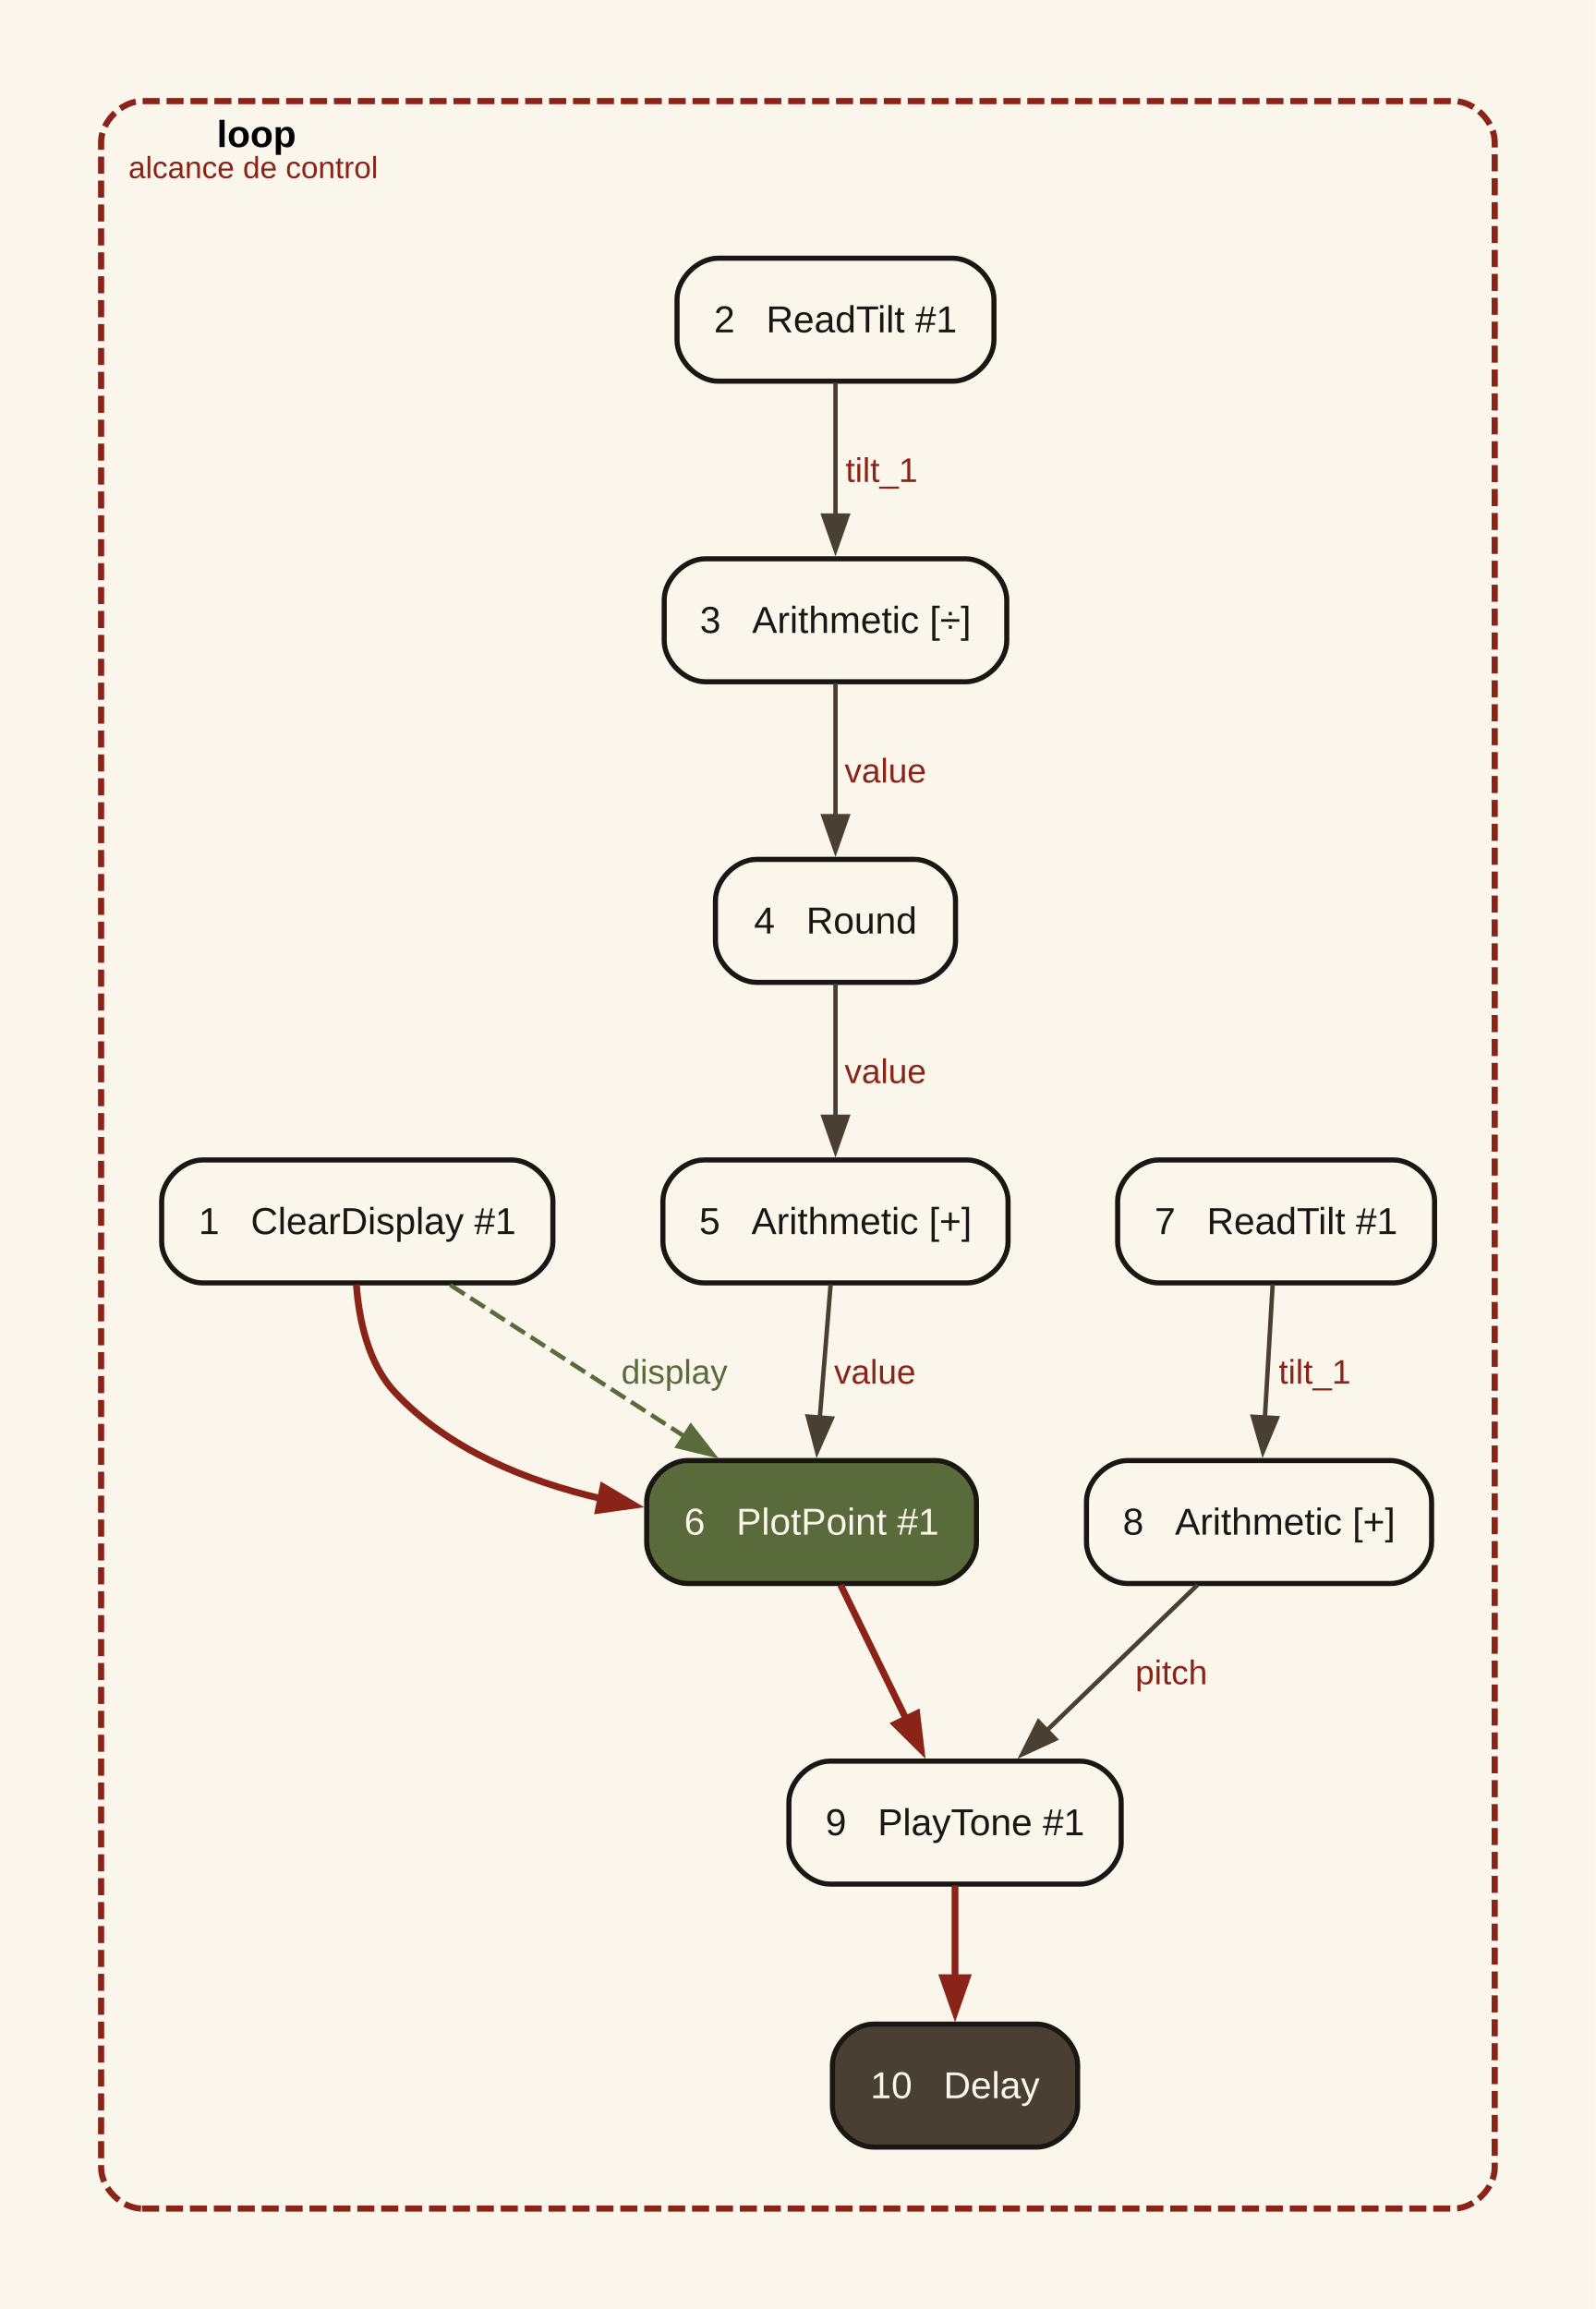
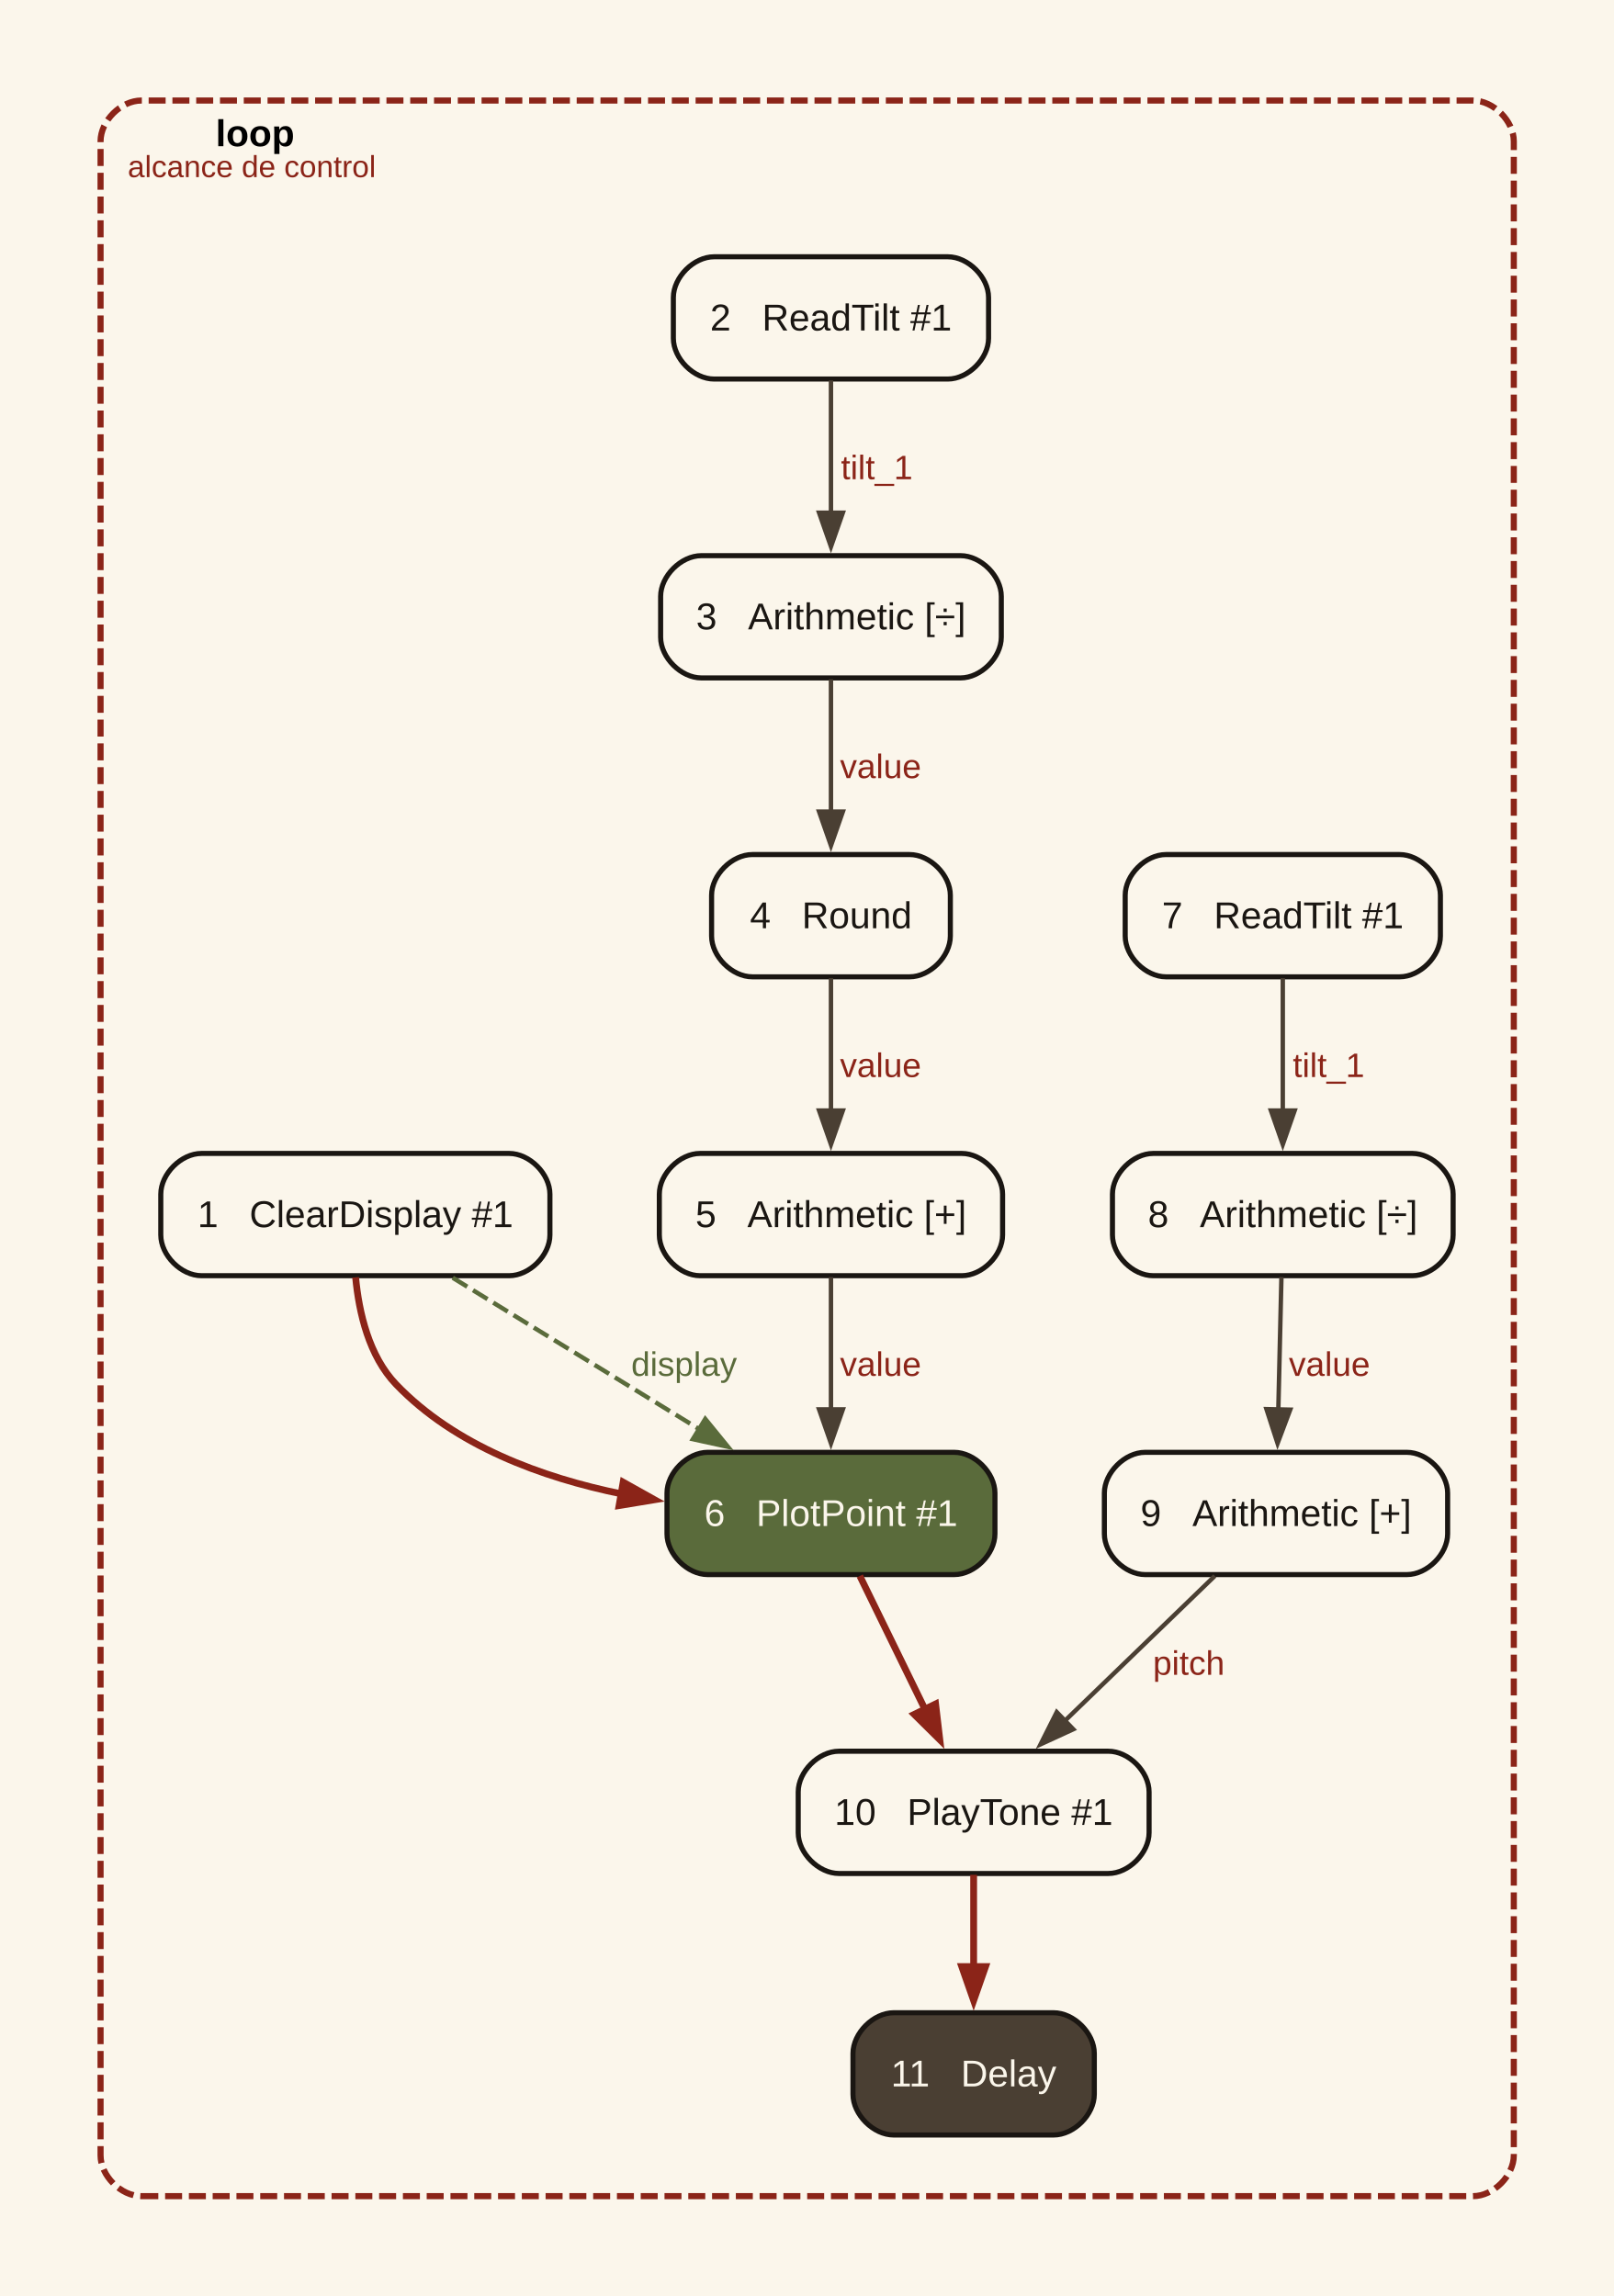
- <svg xmlns="http://www.w3.org/2000/svg" width="467pt" height="676pt" viewBox="0.00 0.00 467.00 676.00">
+ <svg xmlns="http://www.w3.org/2000/svg" width="475pt" height="676pt" viewBox="0.00 0.00 475.00 676.00">
  <g id="graph0" class="graph" transform="scale(1 1) rotate(0) translate(21.6 654.6)">
-     <polygon fill="#fbf6eb" stroke="none" points="-21.6,21.6 -21.6,-654.6 445.6,-654.6 445.6,21.6 -21.6,21.6" />
+     <polygon fill="#fbf6eb" stroke="none" points="-21.6,21.6 -21.6,-654.6 453.6,-654.6 453.6,21.6 -21.6,21.6" />
    <g id="clust1" class="cluster">
-       <path fill="#fbf6eb" stroke="#8b2418" stroke-width="1.8" stroke-dasharray="5,2" d="M20,-8C20,-8 404,-8 404,-8 410,-8 416,-14 416,-20 416,-20 416,-613 416,-613 416,-619 410,-625 404,-625 404,-625 20,-625 20,-625 14,-625 8,-619 8,-613 8,-613 8,-20 8,-20 8,-14 14,-8 20,-8" />
+       <path fill="#fbf6eb" stroke="#8b2418" stroke-width="1.8" stroke-dasharray="5,2" d="M20,-8C20,-8 412,-8 412,-8 418,-8 424,-14 424,-20 424,-20 424,-613 424,-613 424,-619 418,-625 412,-625 412,-625 20,-625 20,-625 14,-625 8,-619 8,-613 8,-613 8,-20 8,-20 8,-14 14,-8 20,-8" />
      <text xml:space="preserve" text-anchor="start" x="41.88" y="-611.55" font-family="Arial" font-weight="bold" font-size="11.00">loop</text>
      <text xml:space="preserve" text-anchor="start" x="16" y="-602.45" font-family="Arial" font-size="9.00" fill="#8b2418">alcance de control</text>
    </g>
    <g id="node1" class="node">
      <path fill="#fbf6eb" stroke="#1a1612" stroke-width="1.5" d="M128.27,-315C128.27,-315 37.73,-315 37.73,-315 31.73,-315 25.73,-309 25.73,-303 25.73,-303 25.73,-291 25.73,-291 25.73,-285 31.73,-279 37.73,-279 37.73,-279 128.27,-279 128.27,-279 134.27,-279 140.27,-285 140.27,-291 140.27,-291 140.27,-303 140.27,-303 140.27,-309 134.27,-315 128.27,-315" />
      <text xml:space="preserve" text-anchor="middle" x="83" y="-293.3" font-family="Arial" font-size="11.00" fill="#1a1612">1   ClearDisplay #1</text>
    </g>
    <g id="node6" class="node">
-       <path fill="#5a6b3b" stroke="#1a1612" stroke-width="1.5" d="M252.27,-227C252.27,-227 179.73,-227 179.73,-227 173.73,-227 167.73,-221 167.73,-215 167.73,-215 167.73,-203 167.73,-203 167.73,-197 173.73,-191 179.73,-191 179.73,-191 252.27,-191 252.27,-191 258.27,-191 264.27,-197 264.27,-203 264.27,-203 264.27,-215 264.27,-215 264.27,-221 258.27,-227 252.27,-227" />
-       <text xml:space="preserve" text-anchor="middle" x="216" y="-205.3" font-family="Arial" font-size="11.00" fill="#fbf6eb">6   PlotPoint #1</text>
+       <path fill="#5a6b3b" stroke="#1a1612" stroke-width="1.5" d="M259.27,-227C259.27,-227 186.73,-227 186.73,-227 180.73,-227 174.73,-221 174.73,-215 174.73,-215 174.73,-203 174.73,-203 174.73,-197 180.73,-191 186.73,-191 186.73,-191 259.27,-191 259.27,-191 265.27,-191 271.27,-197 271.27,-203 271.27,-203 271.27,-215 271.27,-215 271.27,-221 265.27,-227 259.27,-227" />
+       <text xml:space="preserve" text-anchor="middle" x="223" y="-205.3" font-family="Arial" font-size="11.00" fill="#fbf6eb">6   PlotPoint #1</text>
    </g>
    <g id="edge1" class="edge">
-       <path fill="none" stroke="#8b2418" stroke-width="2" d="M82.73,-278.58C83.49,-268.2 86.17,-255.43 94,-247 109.61,-230.19 132.59,-220.93 154.4,-215.86" />
-       <polygon fill="#8b2418" stroke="#8b2418" stroke-width="2" points="154.95,-219.31 164.07,-213.92 153.58,-212.45 154.95,-219.31" />
+       <path fill="none" stroke="#8b2418" stroke-width="2" d="M83.08,-278.52C84.06,-268.11 87,-255.34 95,-247 112.31,-228.96 137.82,-219.56 161.52,-214.72" />
+       <polygon fill="#8b2418" stroke="#8b2418" stroke-width="2" points="161.83,-218.21 171.08,-213.04 160.63,-211.32 161.83,-218.21" />
    </g>
    <g id="edge2" class="edge">
-       <path fill="none" stroke="#5a6b3b" stroke-width="1.3" stroke-dasharray="5,2" d="M110.24,-278.39C130.05,-265.58 157.11,-248.08 178.9,-233.99" />
-       <polygon fill="#5a6b3b" stroke="#5a6b3b" stroke-width="1.3" points="180.65,-237.02 187.15,-228.66 176.85,-231.15 180.65,-237.02" />
-       <text xml:space="preserve" text-anchor="middle" x="175.84" y="-249.5" font-family="Arial" font-size="10.00" fill="#5a6b3b"> display </text>
+       <path fill="none" stroke="#5a6b3b" stroke-width="1.3" stroke-dasharray="5,2" d="M111.67,-278.39C132.62,-265.52 161.27,-247.92 184.25,-233.8" />
+       <polygon fill="#5a6b3b" stroke="#5a6b3b" stroke-width="1.3" points="186,-236.83 192.69,-228.62 182.34,-230.87 186,-236.83" />
+       <text xml:space="preserve" text-anchor="middle" x="179.76" y="-249.5" font-family="Arial" font-size="10.00" fill="#5a6b3b"> display </text>
    </g>
    <g id="node2" class="node">
      <path fill="#fbf6eb" stroke="#1a1612" stroke-width="1.5" d="M257.39,-579C257.39,-579 188.61,-579 188.61,-579 182.61,-579 176.61,-573 176.61,-567 176.61,-567 176.61,-555 176.61,-555 176.61,-549 182.61,-543 188.61,-543 188.61,-543 257.39,-543 257.39,-543 263.39,-543 269.39,-549 269.39,-555 269.39,-555 269.39,-567 269.39,-567 269.39,-573 263.39,-579 257.39,-579" />
      <text xml:space="preserve" text-anchor="middle" x="223" y="-557.3" font-family="Arial" font-size="11.00" fill="#1a1612">2   ReadTilt #1</text>
    </g>
    <g id="node3" class="node">
      <path fill="#fbf6eb" stroke="#1a1612" stroke-width="1.5" d="M261.14,-491C261.14,-491 184.86,-491 184.86,-491 178.86,-491 172.86,-485 172.86,-479 172.86,-479 172.86,-467 172.86,-467 172.86,-461 178.86,-455 184.86,-455 184.86,-455 261.14,-455 261.14,-455 267.14,-455 273.14,-461 273.14,-467 273.14,-467 273.14,-479 273.14,-479 273.14,-485 267.14,-491 261.14,-491" />
      <text xml:space="preserve" text-anchor="middle" x="223" y="-469.3" font-family="Arial" font-size="11.00" fill="#1a1612">3   Arithmetic [÷]</text>
    </g>
    <g id="edge3" class="edge">
      <path fill="none" stroke="#4a3f33" stroke-width="1.3" d="M223,-542.6C223,-531.36 223,-516.47 223,-503.43" />
      <polygon fill="#4a3f33" stroke="#4a3f33" stroke-width="1.3" points="226.5,-503.64 223,-493.64 219.5,-503.64 226.5,-503.64" />
      <text xml:space="preserve" text-anchor="middle" x="236.5" y="-513.5" font-family="Arial" font-size="10.00" fill="#8b2418"> tilt_1 </text>
    </g>
    <g id="node4" class="node">
      <path fill="#fbf6eb" stroke="#1a1612" stroke-width="1.5" d="M246.14,-403C246.14,-403 199.86,-403 199.86,-403 193.86,-403 187.86,-397 187.86,-391 187.86,-391 187.86,-379 187.86,-379 187.86,-373 193.86,-367 199.86,-367 199.86,-367 246.14,-367 246.14,-367 252.14,-367 258.14,-373 258.14,-379 258.14,-379 258.14,-391 258.14,-391 258.14,-397 252.14,-403 246.14,-403" />
      <text xml:space="preserve" text-anchor="middle" x="223" y="-381.3" font-family="Arial" font-size="11.00" fill="#1a1612">4   Round</text>
    </g>
    <g id="edge4" class="edge">
      <path fill="none" stroke="#4a3f33" stroke-width="1.3" d="M223,-454.6C223,-443.36 223,-428.47 223,-415.43" />
      <polygon fill="#4a3f33" stroke="#4a3f33" stroke-width="1.3" points="226.5,-415.64 223,-405.64 219.5,-415.64 226.5,-415.64" />
      <text xml:space="preserve" text-anchor="middle" x="237.62" y="-425.5" font-family="Arial" font-size="10.00" fill="#8b2418"> value </text>
    </g>
    <g id="node5" class="node">
      <path fill="#fbf6eb" stroke="#1a1612" stroke-width="1.5" d="M261.52,-315C261.52,-315 184.48,-315 184.48,-315 178.48,-315 172.48,-309 172.48,-303 172.48,-303 172.48,-291 172.48,-291 172.48,-285 178.48,-279 184.48,-279 184.48,-279 261.52,-279 261.52,-279 267.52,-279 273.52,-285 273.52,-291 273.52,-291 273.52,-303 273.52,-303 273.52,-309 267.52,-315 261.52,-315" />
      <text xml:space="preserve" text-anchor="middle" x="223" y="-293.3" font-family="Arial" font-size="11.00" fill="#1a1612">5   Arithmetic [+]</text>
    </g>
    <g id="edge5" class="edge">
      <path fill="none" stroke="#4a3f33" stroke-width="1.3" d="M223,-366.6C223,-355.36 223,-340.47 223,-327.43" />
      <polygon fill="#4a3f33" stroke="#4a3f33" stroke-width="1.3" points="226.5,-327.64 223,-317.64 219.5,-327.64 226.5,-327.64" />
      <text xml:space="preserve" text-anchor="middle" x="237.62" y="-337.5" font-family="Arial" font-size="10.00" fill="#8b2418"> value </text>
    </g>
    <g id="edge6" class="edge">
-       <path fill="none" stroke="#4a3f33" stroke-width="1.3" d="M221.58,-278.6C220.67,-267.36 219.46,-252.47 218.4,-239.43" />
-       <polygon fill="#4a3f33" stroke="#4a3f33" stroke-width="1.3" points="221.9,-239.32 217.6,-229.63 214.92,-239.88 221.9,-239.32" />
-       <text xml:space="preserve" text-anchor="middle" x="234.54" y="-249.5" font-family="Arial" font-size="10.00" fill="#8b2418"> value </text>
+       <path fill="none" stroke="#4a3f33" stroke-width="1.3" d="M223,-278.6C223,-267.36 223,-252.47 223,-239.43" />
+       <polygon fill="#4a3f33" stroke="#4a3f33" stroke-width="1.3" points="226.5,-239.64 223,-229.64 219.5,-239.64 226.5,-239.64" />
+       <text xml:space="preserve" text-anchor="middle" x="237.62" y="-249.5" font-family="Arial" font-size="10.00" fill="#8b2418"> value </text>
+     </g>
+     <g id="node10" class="node">
+       <path fill="#fbf6eb" stroke="#1a1612" stroke-width="1.5" d="M304.64,-139C304.64,-139 225.36,-139 225.36,-139 219.36,-139 213.36,-133 213.36,-127 213.36,-127 213.36,-115 213.36,-115 213.36,-109 219.36,-103 225.36,-103 225.36,-103 304.64,-103 304.64,-103 310.64,-103 316.64,-109 316.64,-115 316.64,-115 316.64,-127 316.64,-127 316.64,-133 310.64,-139 304.64,-139" />
+       <text xml:space="preserve" text-anchor="middle" x="265" y="-117.3" font-family="Arial" font-size="11.00" fill="#1a1612">10   PlayTone #1</text>
+     </g>
+     <g id="edge7" class="edge">
+       <path fill="none" stroke="#8b2418" stroke-width="2" d="M231.5,-190.6C237.04,-179.25 244.41,-164.16 250.83,-151.02" />
+       <polygon fill="#8b2418" stroke="#8b2418" stroke-width="2" points="253.8,-152.91 255.04,-142.39 247.51,-149.84 253.8,-152.91" />
+     </g>
+     <g id="node7" class="node">
+       <path fill="#fbf6eb" stroke="#1a1612" stroke-width="1.5" d="M390.39,-403C390.39,-403 321.61,-403 321.61,-403 315.61,-403 309.61,-397 309.61,-391 309.61,-391 309.61,-379 309.61,-379 309.61,-373 315.61,-367 321.61,-367 321.61,-367 390.39,-367 390.39,-367 396.39,-367 402.39,-373 402.39,-379 402.39,-379 402.39,-391 402.39,-391 402.39,-397 396.39,-403 390.39,-403" />
+       <text xml:space="preserve" text-anchor="middle" x="356" y="-381.3" font-family="Arial" font-size="11.00" fill="#1a1612">7   ReadTilt #1</text>
+     </g>
+     <g id="node8" class="node">
+       <path fill="#fbf6eb" stroke="#1a1612" stroke-width="1.5" d="M394.14,-315C394.14,-315 317.86,-315 317.86,-315 311.86,-315 305.86,-309 305.86,-303 305.86,-303 305.86,-291 305.86,-291 305.86,-285 311.86,-279 317.86,-279 317.86,-279 394.14,-279 394.14,-279 400.14,-279 406.14,-285 406.14,-291 406.14,-291 406.14,-303 406.14,-303 406.14,-309 400.14,-315 394.14,-315" />
+       <text xml:space="preserve" text-anchor="middle" x="356" y="-293.3" font-family="Arial" font-size="11.00" fill="#1a1612">8   Arithmetic [÷]</text>
+     </g>
+     <g id="edge8" class="edge">
+       <path fill="none" stroke="#4a3f33" stroke-width="1.3" d="M356,-366.6C356,-355.36 356,-340.47 356,-327.43" />
+       <polygon fill="#4a3f33" stroke="#4a3f33" stroke-width="1.3" points="359.5,-327.64 356,-317.64 352.5,-327.64 359.5,-327.64" />
+       <text xml:space="preserve" text-anchor="middle" x="369.5" y="-337.5" font-family="Arial" font-size="10.00" fill="#8b2418"> tilt_1 </text>
    </g>
    <g id="node9" class="node">
-       <path fill="#fbf6eb" stroke="#1a1612" stroke-width="1.5" d="M294.64,-139C294.64,-139 221.36,-139 221.36,-139 215.36,-139 209.36,-133 209.36,-127 209.36,-127 209.36,-115 209.36,-115 209.36,-109 215.36,-103 221.36,-103 221.36,-103 294.64,-103 294.64,-103 300.64,-103 306.64,-109 306.64,-115 306.64,-115 306.64,-127 306.64,-127 306.64,-133 300.64,-139 294.64,-139" />
-       <text xml:space="preserve" text-anchor="middle" x="258" y="-117.3" font-family="Arial" font-size="11.00" fill="#1a1612">9   PlayTone #1</text>
-     </g>
-     <g id="edge7" class="edge">
-       <path fill="none" stroke="#8b2418" stroke-width="2" d="M224.5,-190.6C230.04,-179.25 237.41,-164.16 243.83,-151.02" />
-       <polygon fill="#8b2418" stroke="#8b2418" stroke-width="2" points="246.8,-152.91 248.04,-142.39 240.51,-149.84 246.8,-152.91" />
-     </g>
-     <g id="node7" class="node">
-       <path fill="#fbf6eb" stroke="#1a1612" stroke-width="1.5" d="M386.39,-315C386.39,-315 317.61,-315 317.61,-315 311.61,-315 305.61,-309 305.61,-303 305.61,-303 305.61,-291 305.61,-291 305.61,-285 311.61,-279 317.61,-279 317.61,-279 386.39,-279 386.39,-279 392.39,-279 398.39,-285 398.39,-291 398.39,-291 398.39,-303 398.39,-303 398.39,-309 392.39,-315 386.39,-315" />
-       <text xml:space="preserve" text-anchor="middle" x="352" y="-293.3" font-family="Arial" font-size="11.00" fill="#1a1612">7   ReadTilt #1</text>
-     </g>
-     <g id="node8" class="node">
-       <path fill="#fbf6eb" stroke="#1a1612" stroke-width="1.5" d="M385.52,-227C385.52,-227 308.48,-227 308.48,-227 302.48,-227 296.48,-221 296.48,-215 296.48,-215 296.48,-203 296.48,-203 296.48,-197 302.48,-191 308.48,-191 308.48,-191 385.52,-191 385.52,-191 391.52,-191 397.52,-197 397.52,-203 397.52,-203 397.52,-215 397.52,-215 397.52,-221 391.52,-227 385.52,-227" />
-       <text xml:space="preserve" text-anchor="middle" x="347" y="-205.3" font-family="Arial" font-size="11.00" fill="#1a1612">8   Arithmetic [+]</text>
-     </g>
-     <g id="edge8" class="edge">
-       <path fill="none" stroke="#4a3f33" stroke-width="1.3" d="M350.99,-278.6C350.34,-267.36 349.47,-252.47 348.71,-239.43" />
-       <polygon fill="#4a3f33" stroke="#4a3f33" stroke-width="1.3" points="352.22,-239.42 348.14,-229.64 345.23,-239.82 352.22,-239.42" />
-       <text xml:space="preserve" text-anchor="middle" x="363.3" y="-249.5" font-family="Arial" font-size="10.00" fill="#8b2418"> tilt_1 </text>
+       <path fill="#fbf6eb" stroke="#1a1612" stroke-width="1.5" d="M392.52,-227C392.52,-227 315.48,-227 315.48,-227 309.48,-227 303.48,-221 303.48,-215 303.48,-215 303.48,-203 303.48,-203 303.48,-197 309.48,-191 315.48,-191 315.48,-191 392.52,-191 392.52,-191 398.52,-191 404.52,-197 404.52,-203 404.52,-203 404.52,-215 404.52,-215 404.52,-221 398.52,-227 392.52,-227" />
+       <text xml:space="preserve" text-anchor="middle" x="354" y="-205.3" font-family="Arial" font-size="11.00" fill="#1a1612">9   Arithmetic [+]</text>
    </g>
    <g id="edge9" class="edge">
-       <path fill="none" stroke="#4a3f33" stroke-width="1.3" d="M328.99,-190.6C316.29,-178.32 299.06,-161.67 284.75,-147.85" />
-       <polygon fill="#4a3f33" stroke="#4a3f33" stroke-width="1.3" points="287.33,-145.47 277.7,-141.04 282.46,-150.51 287.33,-145.47" />
-       <text xml:space="preserve" text-anchor="middle" x="321.33" y="-161.5" font-family="Arial" font-size="10.00" fill="#8b2418"> pitch </text>
-     </g>
-     <g id="node10" class="node">
-       <path fill="#4a3f33" stroke="#1a1612" stroke-width="1.5" d="M281.89,-62C281.89,-62 234.11,-62 234.11,-62 228.11,-62 222.11,-56 222.11,-50 222.11,-50 222.11,-38 222.11,-38 222.11,-32 228.11,-26 234.11,-26 234.11,-26 281.89,-26 281.89,-26 287.89,-26 293.89,-32 293.89,-38 293.89,-38 293.89,-50 293.89,-50 293.89,-56 287.89,-62 281.89,-62" />
-       <text xml:space="preserve" text-anchor="middle" x="258" y="-40.3" font-family="Arial" font-size="11.00" fill="#fbf6eb">10   Delay</text>
+       <path fill="none" stroke="#4a3f33" stroke-width="1.3" d="M355.6,-278.6C355.33,-267.36 354.99,-252.47 354.68,-239.43" />
+       <polygon fill="#4a3f33" stroke="#4a3f33" stroke-width="1.3" points="358.19,-239.56 354.46,-229.64 351.19,-239.72 358.19,-239.56" />
+       <text xml:space="preserve" text-anchor="middle" x="369.74" y="-249.5" font-family="Arial" font-size="10.00" fill="#8b2418"> value </text>
    </g>
    <g id="edge10" class="edge">
-       <path fill="none" stroke="#8b2418" stroke-width="2" d="M258,-102.6C258,-94.52 258,-84.67 258,-75.42" />
-       <polygon fill="#8b2418" stroke="#8b2418" stroke-width="2" points="261.5,-75.59 258,-65.59 254.5,-75.59 261.5,-75.59" />
+       <path fill="none" stroke="#4a3f33" stroke-width="1.3" d="M335.99,-190.6C323.29,-178.32 306.06,-161.67 291.75,-147.85" />
+       <polygon fill="#4a3f33" stroke="#4a3f33" stroke-width="1.3" points="294.33,-145.47 284.7,-141.04 289.46,-150.51 294.33,-145.47" />
+       <text xml:space="preserve" text-anchor="middle" x="328.33" y="-161.5" font-family="Arial" font-size="10.00" fill="#8b2418"> pitch </text>
+     </g>
+     <g id="node11" class="node">
+       <path fill="#4a3f33" stroke="#1a1612" stroke-width="1.5" d="M288.52,-62C288.52,-62 241.48,-62 241.48,-62 235.48,-62 229.48,-56 229.48,-50 229.48,-50 229.48,-38 229.48,-38 229.48,-32 235.48,-26 241.48,-26 241.48,-26 288.52,-26 288.52,-26 294.52,-26 300.52,-32 300.52,-38 300.52,-38 300.52,-50 300.52,-50 300.52,-56 294.52,-62 288.52,-62" />
+       <text xml:space="preserve" text-anchor="middle" x="265" y="-40.3" font-family="Arial" font-size="11.00" fill="#fbf6eb">11   Delay</text>
+     </g>
+     <g id="edge11" class="edge">
+       <path fill="none" stroke="#8b2418" stroke-width="2" d="M265,-102.6C265,-94.52 265,-84.67 265,-75.42" />
+       <polygon fill="#8b2418" stroke="#8b2418" stroke-width="2" points="268.5,-75.59 265,-65.59 261.5,-75.59 268.5,-75.59" />
    </g>
  </g>
</svg>
